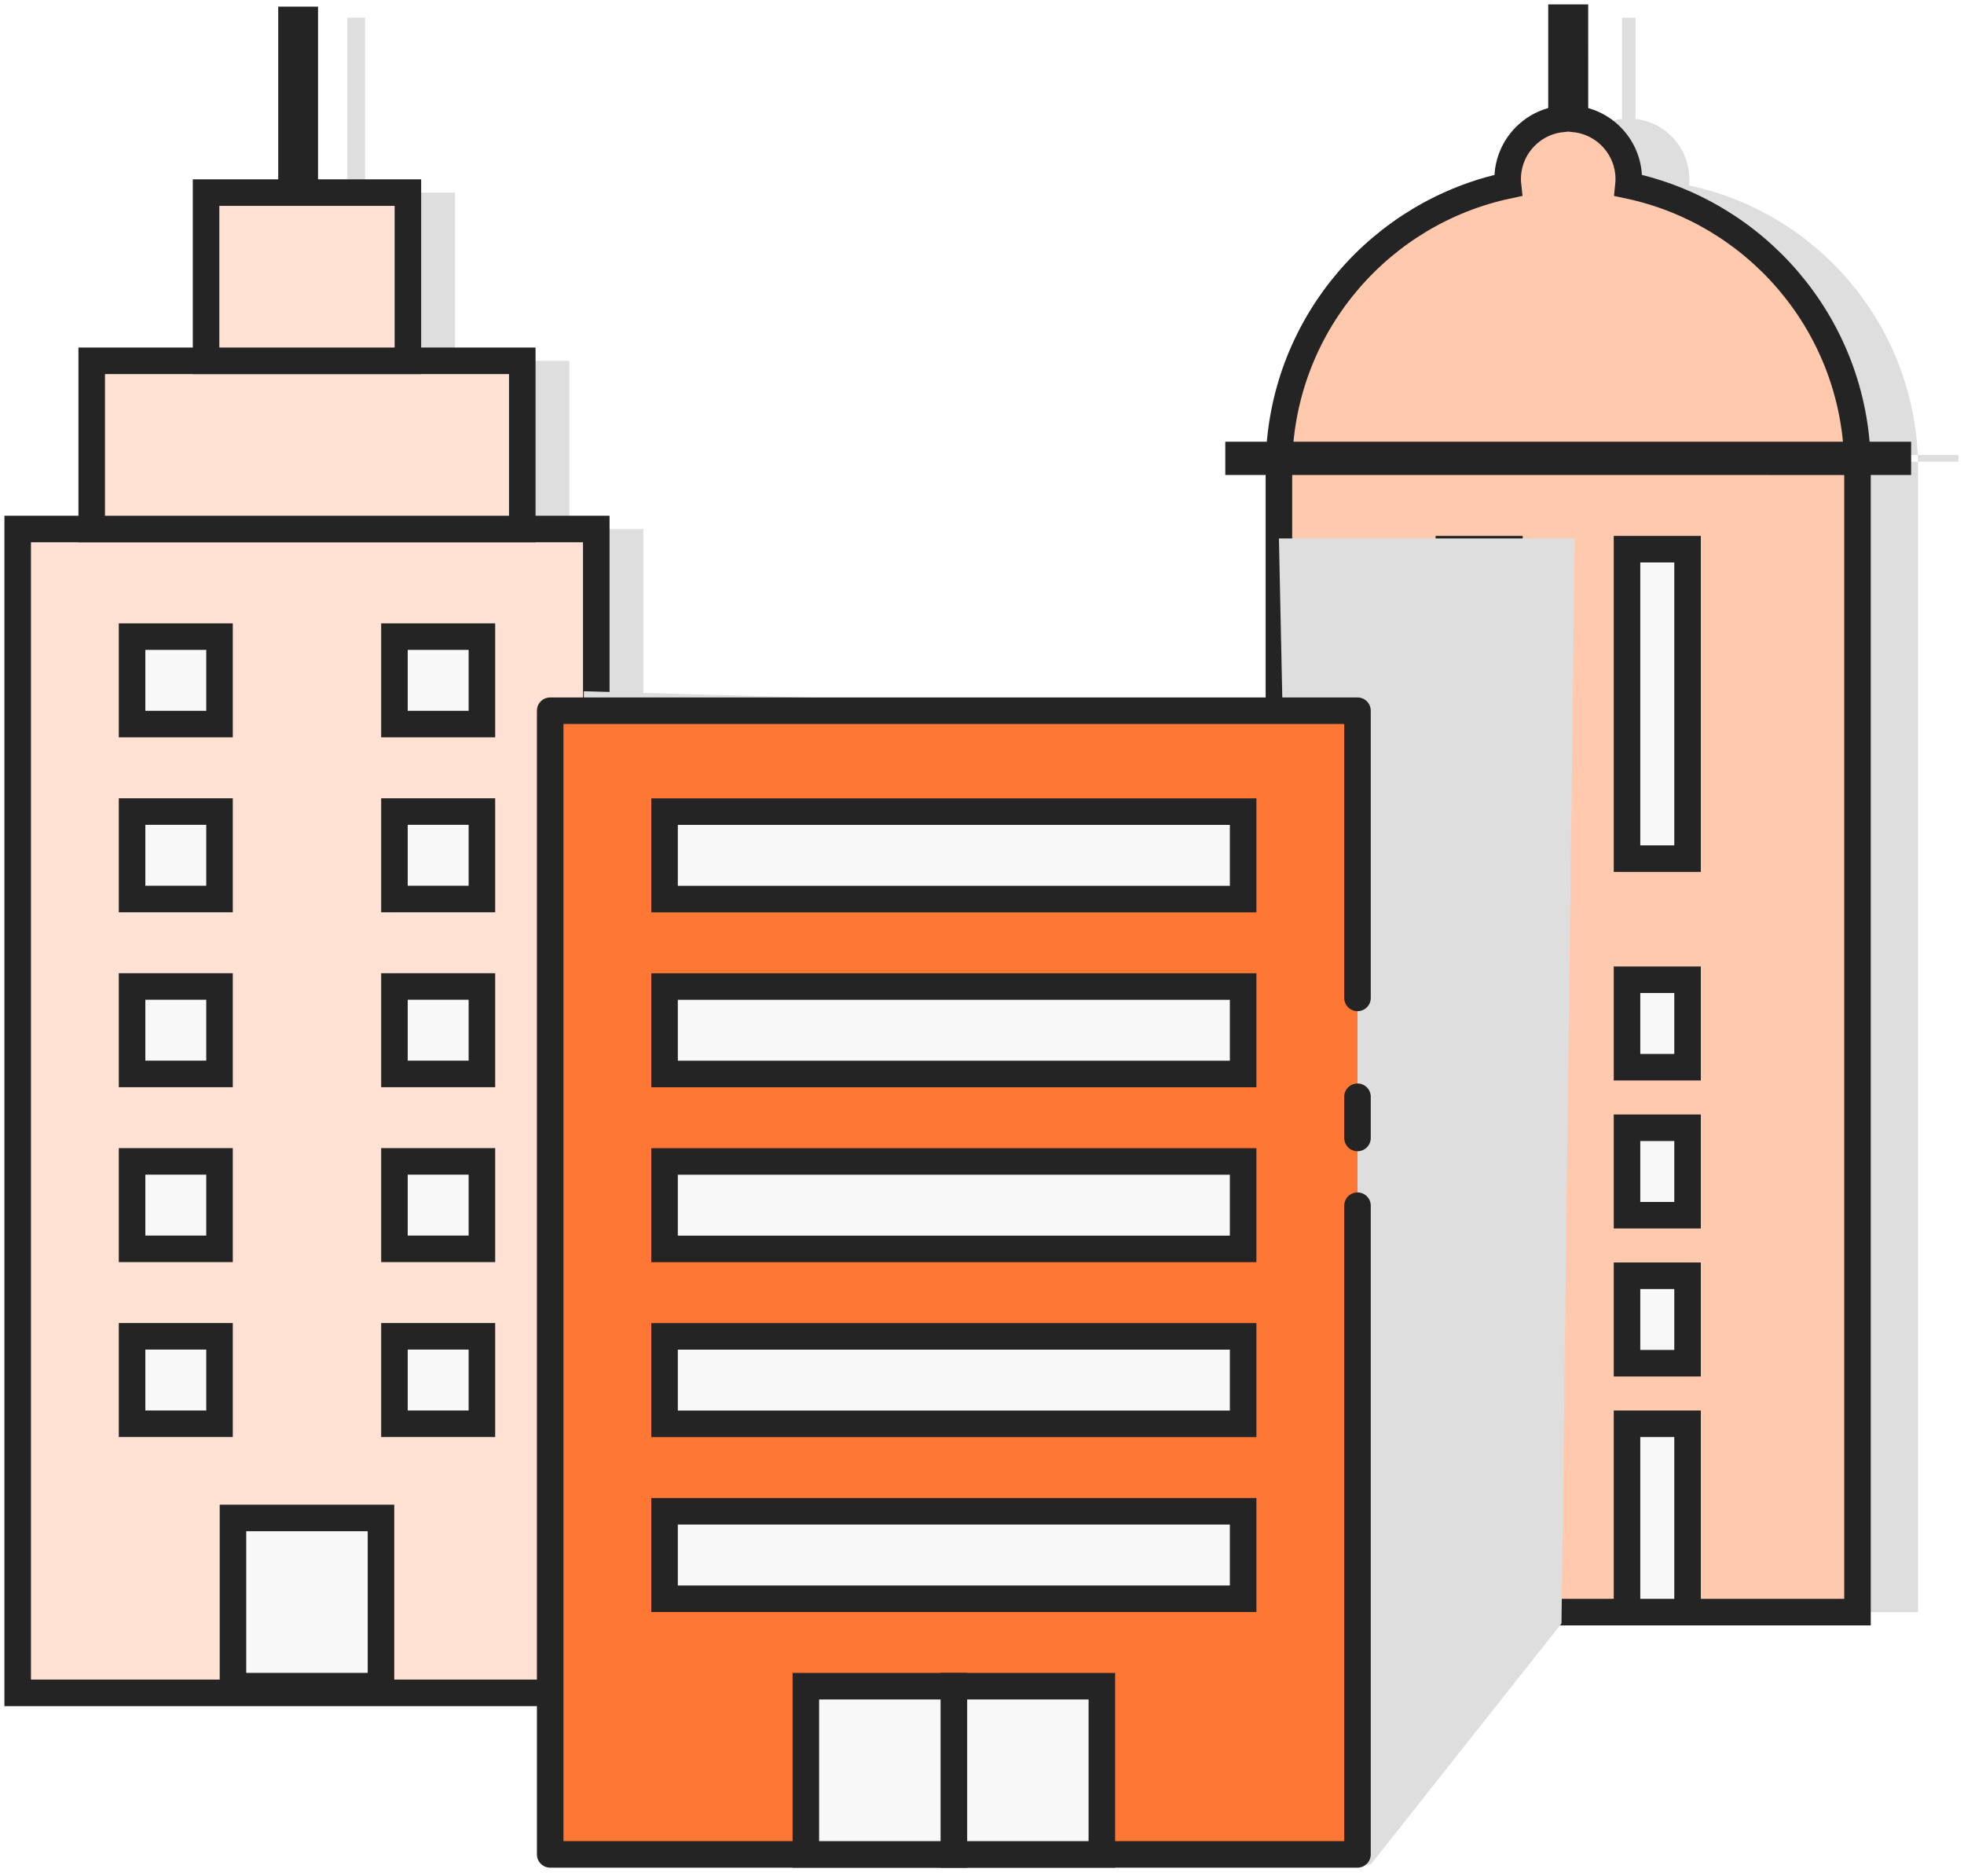
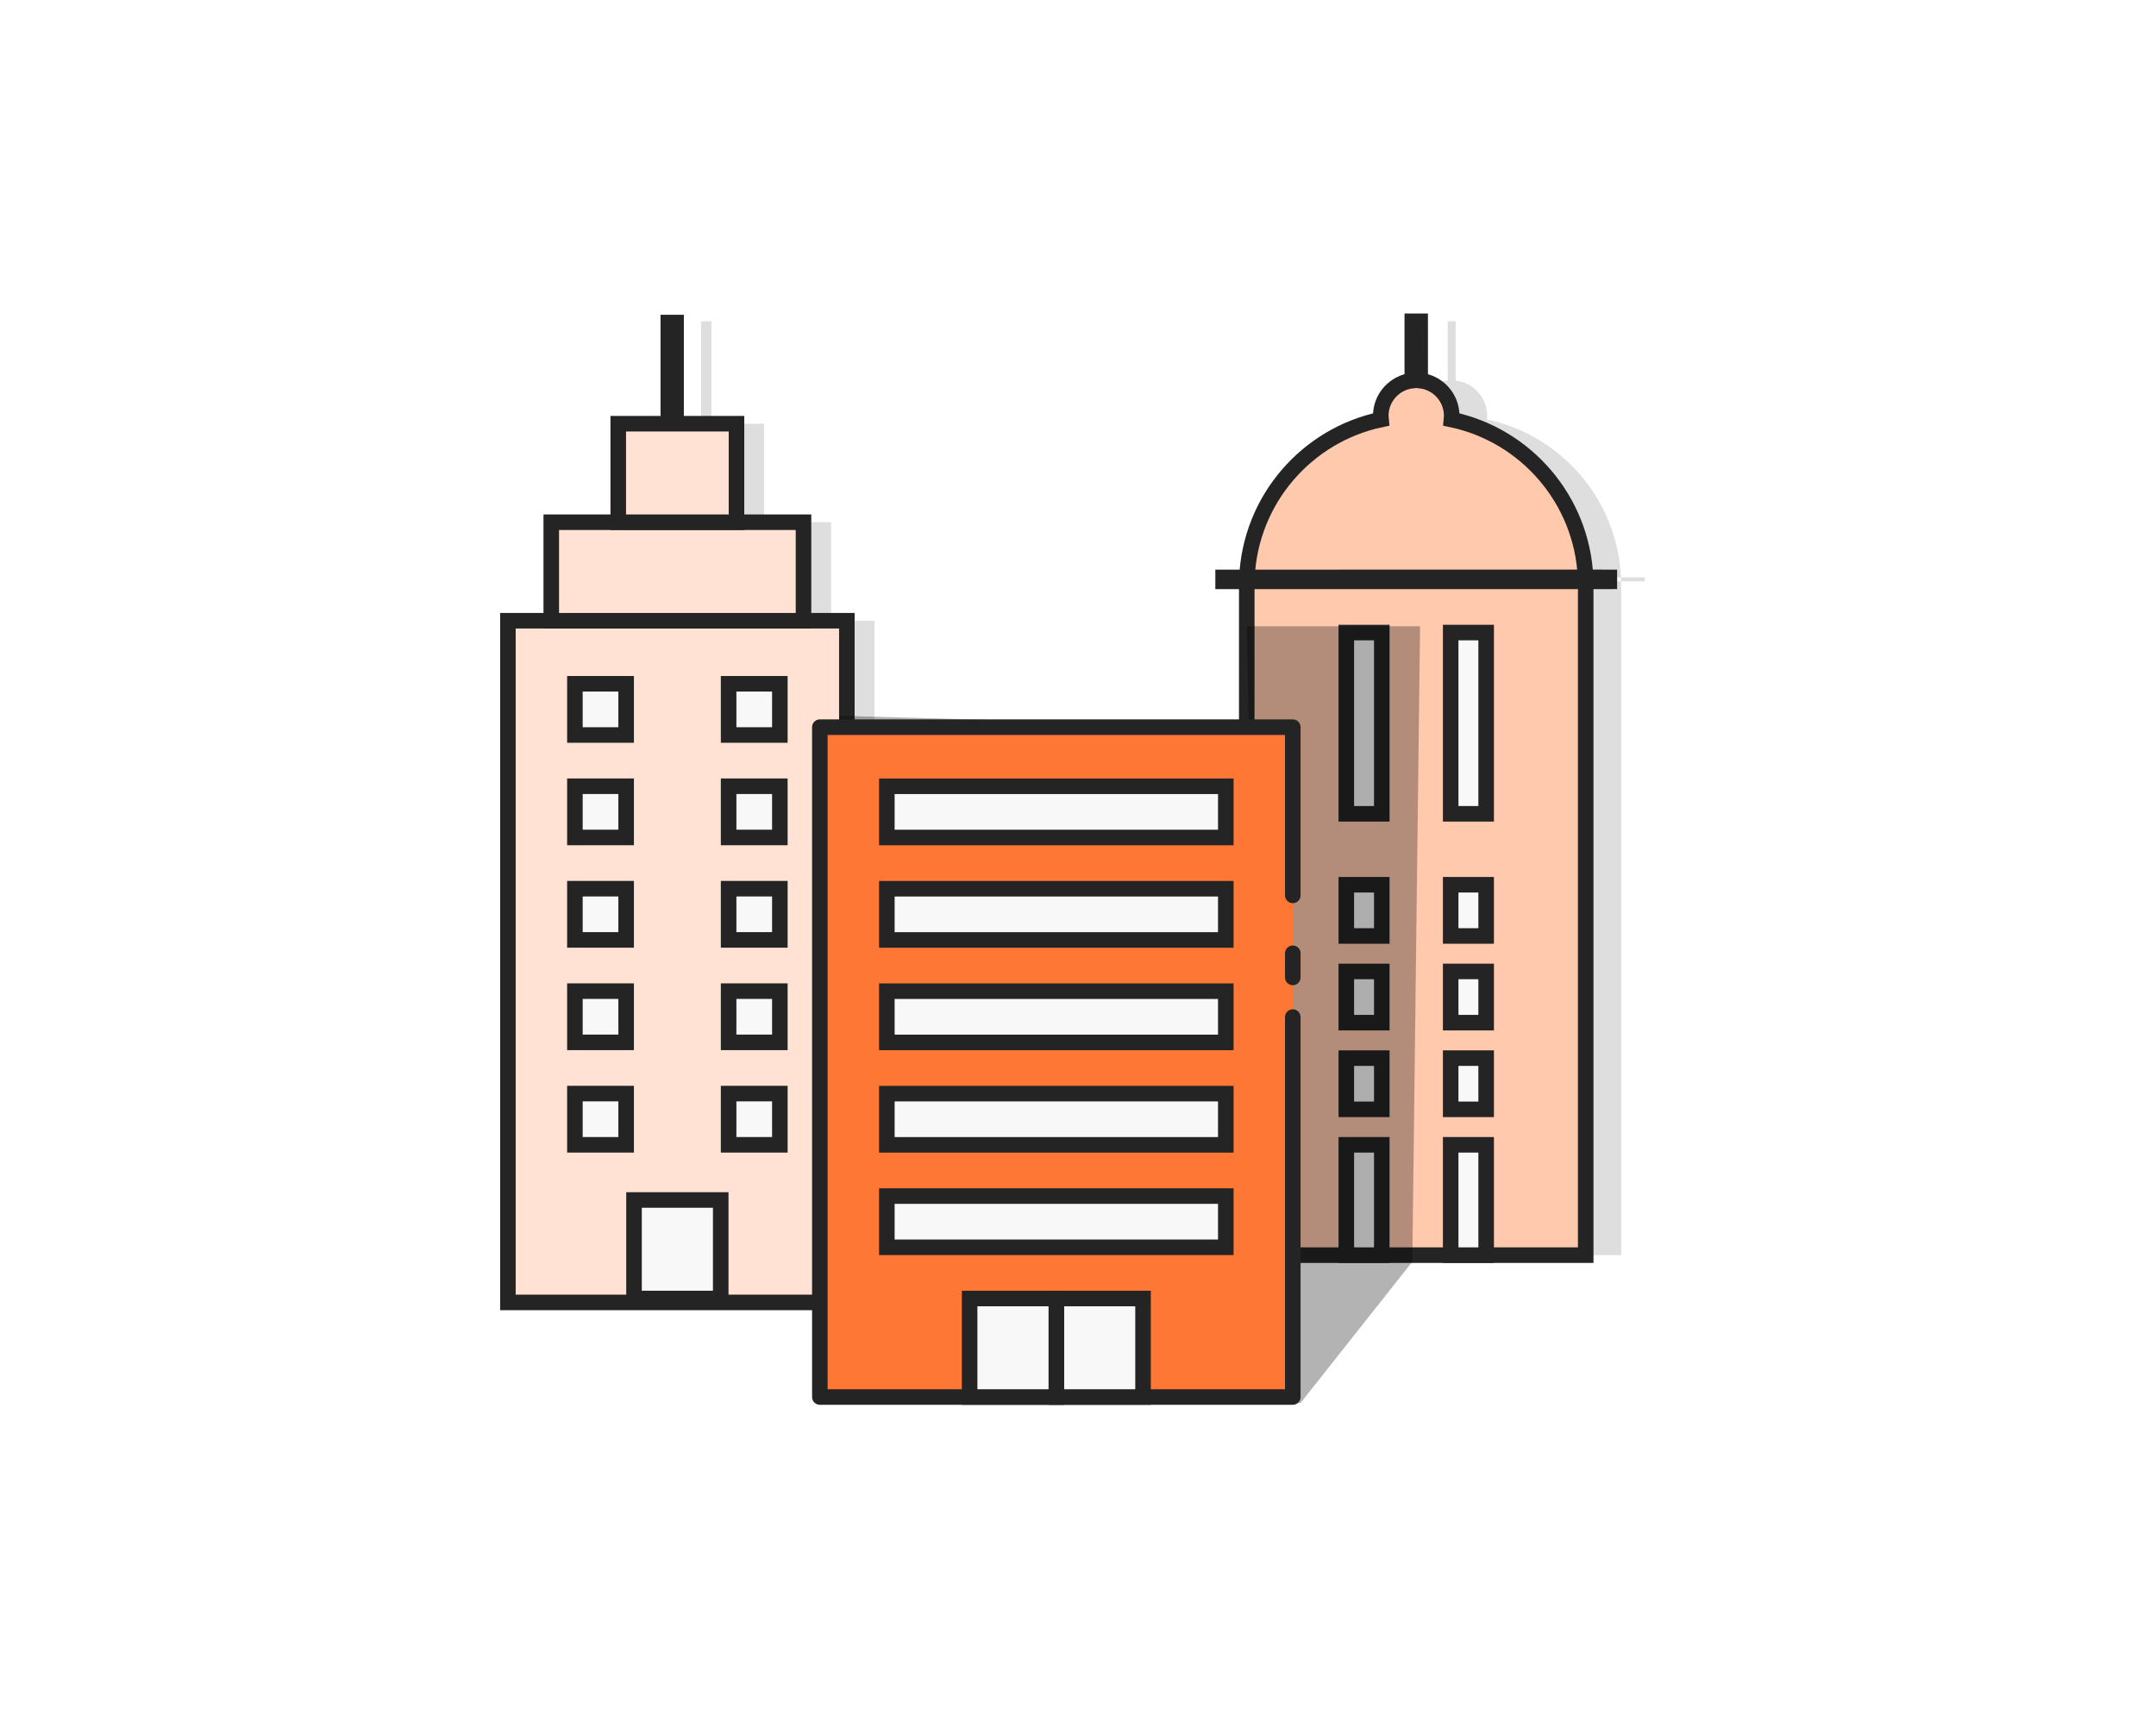
- <svg xmlns="http://www.w3.org/2000/svg" width="111px" height="106px" viewBox="0 0 111 106" version="1.1">
-   <g id="01_Design" stroke="none" stroke-width="1" fill="none" fill-rule="evenodd">
-     <g id="03_Andere_dienstleistungen-Copy" transform="translate(-663, -961)">
-       <g id="behoerde-Button_off" transform="translate(616, 926)">
-         <g id="ICON-Behörden" transform="translate(48, 36)">
-           <g id="Group-23" transform="translate(69, 0)">
-             <path d="M40.684,24.715 L40.684,25.095 L38.399,25.096 C38.399,25.103 38.399,25.111 38.399,25.119 L38.403,25.475 L38.403,90.114 L5.703,90.114 L5.703,25.475 L5.706,25.157 L5.708,25.095 L38.399,25.096 C38.396,24.968 38.391,24.841 38.386,24.714 L40.684,24.715 Z M22.433,-3.83693077e-13 L22.434,5.724 C24.145,5.914 25.475,7.364 25.475,9.125 C25.475,9.245 25.469,9.364 25.457,9.48 C32.613,10.995 38.041,17.191 38.386,24.714 L5.721,24.715 C5.714,24.862 5.709,25.009 5.706,25.157 L5.708,25.095 L3.422,25.095 L3.422,24.715 L5.721,24.715 C6.065,17.192 11.493,10.996 18.65,9.48 C18.637,9.364 18.631,9.245 18.631,9.125 C18.631,7.364 19.962,5.913 21.673,5.724 L21.673,-3.83693077e-13 L22.433,-3.83693077e-13 Z" id="Combined-Shape" fill="#DEDEDE" style="mix-blend-mode: multiply;" />
-             <path d="M37.262,24.715 L37.262,25.095 L34.977,25.096 C34.977,25.103 34.977,25.111 34.977,25.119 L34.981,25.475 L34.981,90.114 L2.281,90.114 L2.281,25.475 L2.284,25.157 L2.286,25.095 L34.977,25.096 C34.974,24.968 34.969,24.841 34.964,24.714 L37.262,24.715 Z M19.011,-3.83693077e-13 L19.012,5.724 C20.723,5.914 22.053,7.364 22.053,9.125 C22.053,9.245 22.047,9.364 22.035,9.48 C29.19,10.995 34.619,17.191 34.964,24.714 L2.299,24.715 C2.292,24.862 2.287,25.009 2.284,25.157 L2.286,25.095 L1.98951966e-13,25.095 L1.98951966e-13,24.715 L2.299,24.715 C2.643,17.192 8.071,10.996 15.228,9.48 C15.215,9.364 15.209,9.245 15.209,9.125 C15.209,7.364 16.54,5.913 18.251,5.724 L18.251,-3.83693077e-13 L19.011,-3.83693077e-13 Z" id="Combined-Shape" stroke="#242424" stroke-width="1.5" fill="#FFC9AE" />
-             <rect id="Rectangle-Copy-24" stroke="#242424" stroke-width="1.5" fill="#F8F8F8" x="21.954" y="30.038" width="3.422" height="17.49" />
-             <rect id="Rectangle-Copy-26" stroke="#242424" stroke-width="1.5" fill="#F8F8F8" x="21.954" y="71.103" width="3.422" height="4.943" />
-             <rect id="Rectangle-Copy-32" stroke="#242424" stroke-width="1.5" fill="#F8F8F8" x="21.954" y="62.738" width="3.422" height="4.943" />
-             <rect id="Rectangle-Copy-34" stroke="#242424" stroke-width="1.5" fill="#F8F8F8" x="21.954" y="54.373" width="3.422" height="4.943" />
-             <rect id="Rectangle-Copy-28" stroke="#242424" stroke-width="1.5" fill="#F8F8F8" x="21.954" y="79.468" width="3.422" height="10.646" />
-             <rect id="Rectangle-Copy-25" stroke="#242424" stroke-width="1.5" fill="#F8F8F8" x="11.886" y="30.038" width="3.422" height="17.49" />
-             <rect id="Rectangle-Copy-27" stroke="#242424" stroke-width="1.5" fill="#F8F8F8" x="11.886" y="71.103" width="3.422" height="4.943" />
-             <rect id="Rectangle-Copy-33" stroke="#242424" stroke-width="1.5" fill="#F8F8F8" x="11.886" y="62.738" width="3.422" height="4.943" />
-             <rect id="Rectangle-Copy-35" stroke="#242424" stroke-width="1.5" fill="#F8F8F8" x="11.886" y="54.373" width="3.422" height="4.943" />
-             <rect id="Rectangle-Copy-29" stroke="#242424" stroke-width="1.5" fill="#F8F8F8" x="11.886" y="79.468" width="3.422" height="10.646" />
-           </g>
-           <g id="Group-22">
-             <path d="M18.631,4.97379915e-13 L19.631,4.97379915e-13 L19.631,9.886 L24.715,9.886 L24.715,19.392 L31.179,19.392 L31.179,28.897 L35.361,28.897 L35.361,94.677 L2.662,94.677 L2.662,28.897 L6.844,28.897 L6.844,19.392 L13.308,19.392 L13.308,9.886 L18.631,9.886 L18.631,4.97379915e-13 Z" id="Combined-Shape" fill="#DEDEDE" style="mix-blend-mode: multiply;" />
-             <g id="Group-2" stroke="#242424">
-               <rect id="Rectangle-Copy-2" stroke-width="1.5" fill="#FFE2D4" x="0" y="28.897" width="32.7" height="65.779" />
-               <rect id="Rectangle-Copy-3" stroke-width="1.5" fill="#FFE2D4" x="4.183" y="19.392" width="24.335" height="9.506" />
-               <rect id="Rectangle-Copy-4" stroke-width="1.5" fill="#FFE2D4" x="10.646" y="9.886" width="11.407" height="9.506" />
-               <rect id="Rectangle-Copy-13" stroke-width="1.5" fill="#F8F8F8" x="6.464" y="34.981" width="4.943" height="4.943" />
-               <rect id="Rectangle-Copy-15" stroke-width="1.5" fill="#F8F8F8" x="6.464" y="44.867" width="4.943" height="4.943" />
-               <rect id="Rectangle-Copy-17" stroke-width="1.5" fill="#F8F8F8" x="6.464" y="54.753" width="4.943" height="4.943" />
-               <rect id="Rectangle-Copy-19" stroke-width="1.5" fill="#F8F8F8" x="6.464" y="64.639" width="4.943" height="4.943" />
-               <rect id="Rectangle-Copy-21" stroke-width="1.5" fill="#F8F8F8" x="6.464" y="74.525" width="4.943" height="4.943" />
-               <rect id="Rectangle-Copy-14" stroke-width="1.5" fill="#F8F8F8" x="21.293" y="34.981" width="4.943" height="4.943" />
-               <rect id="Rectangle-Copy-16" stroke-width="1.5" fill="#F8F8F8" x="21.293" y="44.867" width="4.943" height="4.943" />
-               <rect id="Rectangle-Copy-18" stroke-width="1.5" fill="#F8F8F8" x="21.293" y="54.753" width="4.943" height="4.943" />
-               <rect id="Rectangle-Copy-20" stroke-width="1.5" fill="#F8F8F8" x="21.293" y="64.639" width="4.943" height="4.943" />
-               <rect id="Rectangle-Copy-22" stroke-width="1.5" fill="#F8F8F8" x="21.293" y="74.525" width="4.943" height="4.943" />
-               <rect id="Rectangle-Copy-30" stroke-width="1.25" fill="#F8F8F8" transform="translate(16.1597, 4.942966) scale(-1, 1) translate(-16.1597, -4.942966) " x="15.97" y="0" width="1" height="9.886" />
-               <rect id="Rectangle-Copy-23" stroke-width="1.5" fill="#F8F8F8" x="12.167" y="84.791" width="8.365" height="9.506" />
-             </g>
-           </g>
-           <g id="Group" transform="translate(30.09506, 29)">
-             <polygon id="Rectangle" fill="#DEDEDE" style="mix-blend-mode: normal;" points="1.901 9.068 41.392 10.167 41.186 0.431 57.905 0.431 57.156 61.754 46.376 75.378 1.901 75.378" />
-             <path d="M45.627,31.985 L45.627,34.315 M45.627,38.143 L45.627,50.603 L45.627,74.806 L0,74.806 L0,10.167 L45.627,10.167 L45.627,26.4" id="Shape" stroke="#242424" stroke-width="1.5" fill="#FF7735" stroke-linecap="round" stroke-linejoin="round" />
-             <rect id="Rectangle-Copy-5" stroke="#242424" stroke-width="1.5" fill="#F8F8F8" x="6.464" y="15.871" width="32.7" height="4.943" />
-             <rect id="Rectangle-Copy-6" stroke="#242424" stroke-width="1.5" fill="#F8F8F8" x="6.464" y="25.757" width="32.7" height="4.943" />
-             <rect id="Rectangle-Copy-7" stroke="#242424" stroke-width="1.5" fill="#F8F8F8" x="6.464" y="35.643" width="32.7" height="4.943" />
-             <rect id="Rectangle-Copy-8" stroke="#242424" stroke-width="1.5" fill="#F8F8F8" x="6.464" y="45.529" width="32.7" height="4.943" />
-             <rect id="Rectangle-Copy-9" stroke="#242424" stroke-width="1.5" fill="#F8F8F8" x="6.464" y="55.414" width="32.7" height="4.943" />
-             <rect id="Rectangle-Copy-10" stroke="#242424" stroke-width="1.5" fill="#F8F8F8" x="22.814" y="65.3" width="8.365" height="9.506" />
-             <rect id="Rectangle-Copy-11" stroke="#242424" stroke-width="1.5" fill="#F8F8F8" x="14.449" y="65.3" width="8.365" height="9.506" />
-           </g>
-         </g>
-       </g>
+ <svg xmlns="http://www.w3.org/2000/svg" width="208" height="166" viewBox="0 0 208 166">
+   <g fill="none" fill-rule="evenodd" transform="translate(49 31)">
+     <g transform="translate(69)">
+       <path fill="#DEDEDE" d="M40.684,24.715 L40.684,25.095 L38.399,25.096 C38.399,25.103 38.399,25.111 38.399,25.119 L38.403,25.475 L38.403,90.114 L5.703,90.114 L5.703,25.475 L5.706,25.157 L5.708,25.095 L38.399,25.096 C38.396,24.968 38.391,24.841 38.386,24.714 L40.684,24.715 Z M22.433,-3.83693077e-13 L22.434,5.724 C24.145,5.914 25.475,7.364 25.475,9.125 C25.475,9.245 25.469,9.364 25.457,9.48 C32.613,10.995 38.041,17.191 38.386,24.714 L5.721,24.715 C5.714,24.862 5.709,25.009 5.706,25.157 L5.708,25.095 L3.422,25.095 L3.422,24.715 L5.721,24.715 C6.065,17.192 11.493,10.996 18.65,9.48 C18.637,9.364 18.631,9.245 18.631,9.125 C18.631,7.364 19.962,5.913 21.673,5.724 L21.673,-3.83693077e-13 L22.433,-3.83693077e-13 Z" style="mix-blend-mode:multiply" />
+       <path fill="#FFC9AE" stroke="#242424" stroke-width="1.5" d="M37.262,24.715 L37.262,25.095 L34.977,25.096 C34.977,25.103 34.977,25.111 34.977,25.119 L34.981,25.475 L34.981,90.114 L2.281,90.114 L2.281,25.475 L2.284,25.157 L2.286,25.095 L34.977,25.096 C34.974,24.968 34.969,24.841 34.964,24.714 L37.262,24.715 Z M19.011,-3.83693077e-13 L19.012,5.724 C20.723,5.914 22.053,7.364 22.053,9.125 C22.053,9.245 22.047,9.364 22.035,9.48 C29.19,10.995 34.619,17.191 34.964,24.714 L2.299,24.715 C2.292,24.862 2.287,25.009 2.284,25.157 L2.286,25.095 L1.98951966e-13,25.095 L1.98951966e-13,24.715 L2.299,24.715 C2.643,17.192 8.071,10.996 15.228,9.48 C15.215,9.364 15.209,9.245 15.209,9.125 C15.209,7.364 16.54,5.913 18.251,5.724 L18.251,-3.83693077e-13 L19.011,-3.83693077e-13 Z" />
+       <rect width="3.422" height="17.49" x="21.954" y="30.038" fill="#F8F8F8" stroke="#242424" stroke-width="1.5" />
+       <rect width="3.422" height="4.943" x="21.954" y="71.103" fill="#F8F8F8" stroke="#242424" stroke-width="1.5" />
+       <rect width="3.422" height="4.943" x="21.954" y="62.738" fill="#F8F8F8" stroke="#242424" stroke-width="1.5" />
+       <rect width="3.422" height="4.943" x="21.954" y="54.373" fill="#F8F8F8" stroke="#242424" stroke-width="1.5" />
+       <rect width="3.422" height="10.646" x="21.954" y="79.468" fill="#F8F8F8" stroke="#242424" stroke-width="1.5" />
+       <rect width="3.422" height="17.49" x="11.886" y="30.038" fill="#F8F8F8" stroke="#242424" stroke-width="1.5" />
+       <rect width="3.422" height="4.943" x="11.886" y="71.103" fill="#F8F8F8" stroke="#242424" stroke-width="1.5" />
+       <rect width="3.422" height="4.943" x="11.886" y="62.738" fill="#F8F8F8" stroke="#242424" stroke-width="1.5" />
+       <rect width="3.422" height="4.943" x="11.886" y="54.373" fill="#F8F8F8" stroke="#242424" stroke-width="1.5" />
+       <rect width="3.422" height="10.646" x="11.886" y="79.468" fill="#F8F8F8" stroke="#242424" stroke-width="1.5" />
+     </g>
+     <path fill="#DEDEDE" d="M18.631,4.97379915e-13 L19.631,4.97379915e-13 L19.631,9.886 L24.715,9.886 L24.715,19.392 L31.179,19.392 L31.179,28.897 L35.361,28.897 L35.361,94.677 L2.662,94.677 L2.662,28.897 L6.844,28.897 L6.844,19.392 L13.308,19.392 L13.308,9.886 L18.631,9.886 L18.631,4.97379915e-13 Z" style="mix-blend-mode:multiply" />
+     <g stroke="#242424">
+       <rect width="32.7" height="65.779" y="28.897" fill="#FFE2D4" stroke-width="1.5" />
+       <rect width="24.335" height="9.506" x="4.183" y="19.392" fill="#FFE2D4" stroke-width="1.5" />
+       <rect width="11.407" height="9.506" x="10.646" y="9.886" fill="#FFE2D4" stroke-width="1.5" />
+       <rect width="4.943" height="4.943" x="6.464" y="34.981" fill="#F8F8F8" stroke-width="1.5" />
+       <rect width="4.943" height="4.943" x="6.464" y="44.867" fill="#F8F8F8" stroke-width="1.5" />
+       <rect width="4.943" height="4.943" x="6.464" y="54.753" fill="#F8F8F8" stroke-width="1.5" />
+       <rect width="4.943" height="4.943" x="6.464" y="64.639" fill="#F8F8F8" stroke-width="1.5" />
+       <rect width="4.943" height="4.943" x="6.464" y="74.525" fill="#F8F8F8" stroke-width="1.5" />
+       <rect width="4.943" height="4.943" x="21.293" y="34.981" fill="#F8F8F8" stroke-width="1.5" />
+       <rect width="4.943" height="4.943" x="21.293" y="44.867" fill="#F8F8F8" stroke-width="1.5" />
+       <rect width="4.943" height="4.943" x="21.293" y="54.753" fill="#F8F8F8" stroke-width="1.5" />
+       <rect width="4.943" height="4.943" x="21.293" y="64.639" fill="#F8F8F8" stroke-width="1.5" />
+       <rect width="4.943" height="4.943" x="21.293" y="74.525" fill="#F8F8F8" stroke-width="1.5" />
+       <rect width="1" height="9.886" x="15.97" fill="#F8F8F8" stroke-width="1.25" transform="matrix(-1 0 0 1 32.32 0)" />
+       <rect width="8.365" height="9.506" x="12.167" y="84.791" fill="#F8F8F8" stroke-width="1.5" />
+     </g>
+     <g transform="translate(30.095 29)">
+       <polygon fill="#000" fill-opacity=".3" points="1.901 9.068 41.392 10.167 41.186 .431 57.905 .431 57.156 61.754 46.376 75.378 1.901 75.378" />
+       <path fill="#FF7735" stroke="#242424" stroke-linecap="round" stroke-linejoin="round" stroke-width="1.5" d="M45.627,31.985 L45.627,34.315 M45.627,38.143 L45.627,50.603 L45.627,74.806 L0,74.806 L0,10.167 L45.627,10.167 L45.627,26.4" />
+       <rect width="32.7" height="4.943" x="6.464" y="15.871" fill="#F8F8F8" stroke="#242424" stroke-width="1.5" />
+       <rect width="32.7" height="4.943" x="6.464" y="25.757" fill="#F8F8F8" stroke="#242424" stroke-width="1.5" />
+       <rect width="32.7" height="4.943" x="6.464" y="35.643" fill="#F8F8F8" stroke="#242424" stroke-width="1.5" />
+       <rect width="32.7" height="4.943" x="6.464" y="45.529" fill="#F8F8F8" stroke="#242424" stroke-width="1.5" />
+       <rect width="32.7" height="4.943" x="6.464" y="55.414" fill="#F8F8F8" stroke="#242424" stroke-width="1.5" />
+       <rect width="8.365" height="9.506" x="22.814" y="65.3" fill="#F8F8F8" stroke="#242424" stroke-width="1.5" />
+       <rect width="8.365" height="9.506" x="14.449" y="65.3" fill="#F8F8F8" stroke="#242424" stroke-width="1.5" />
    </g>
  </g>
</svg>
